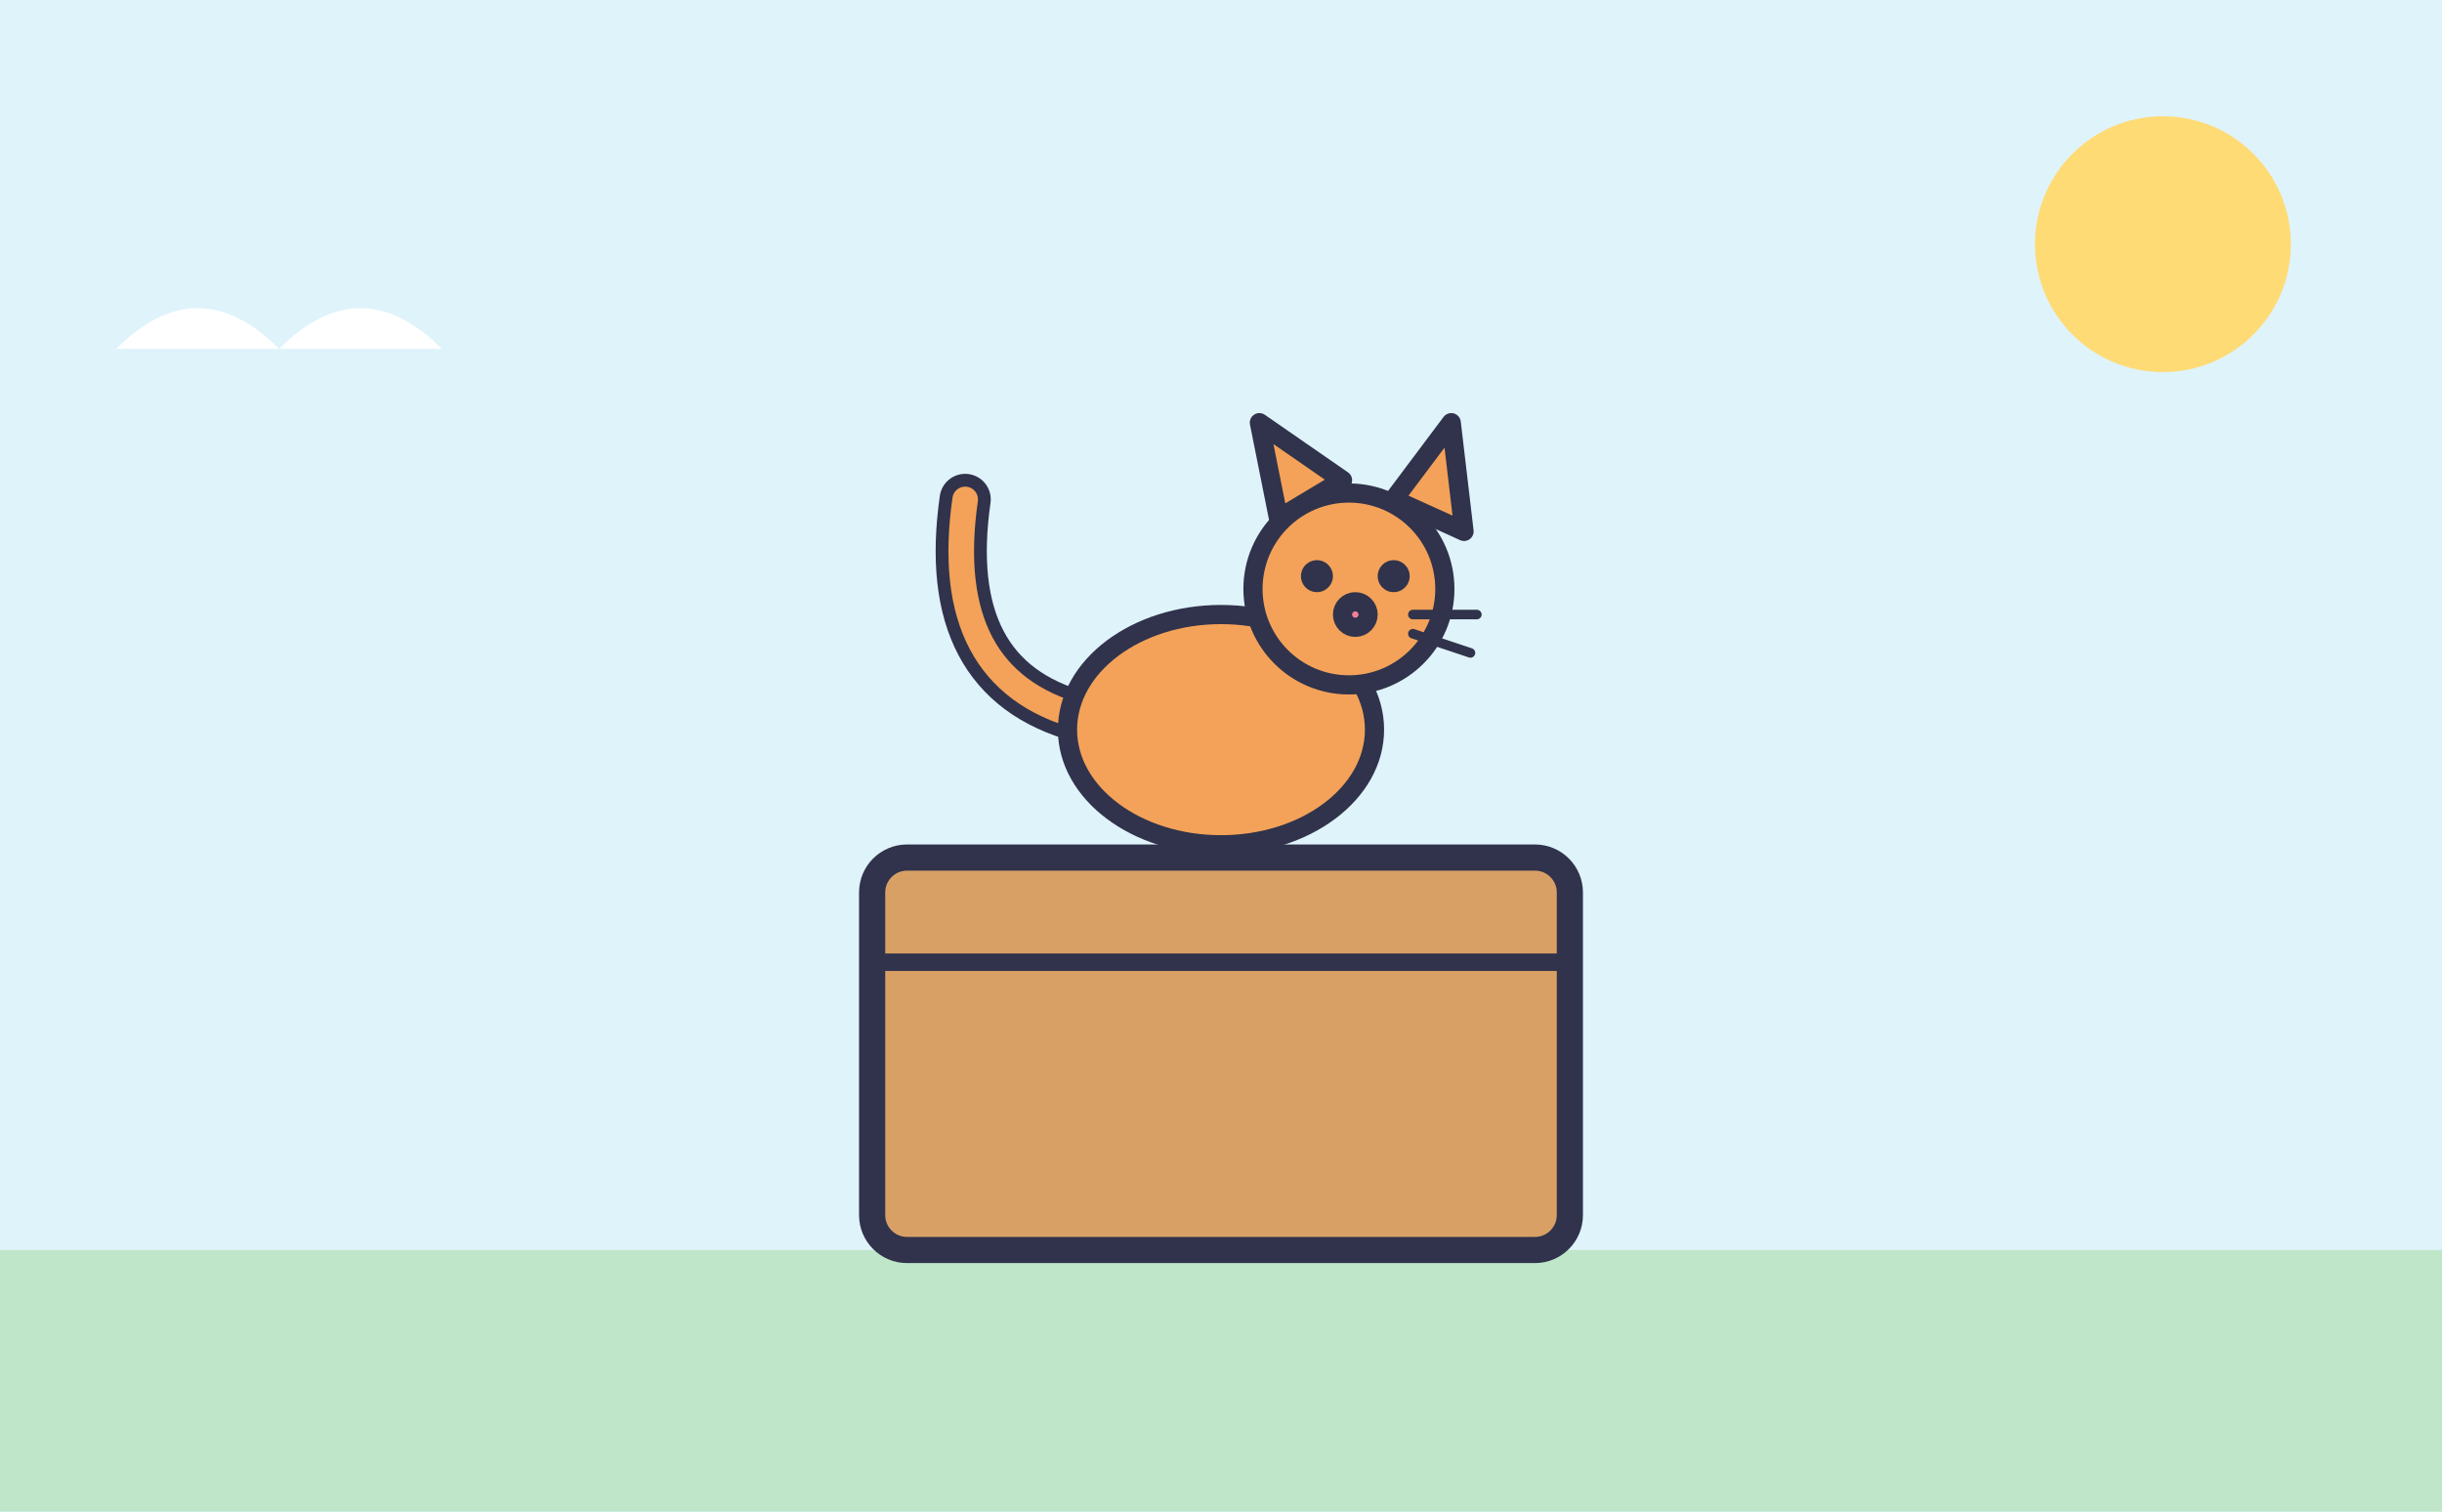
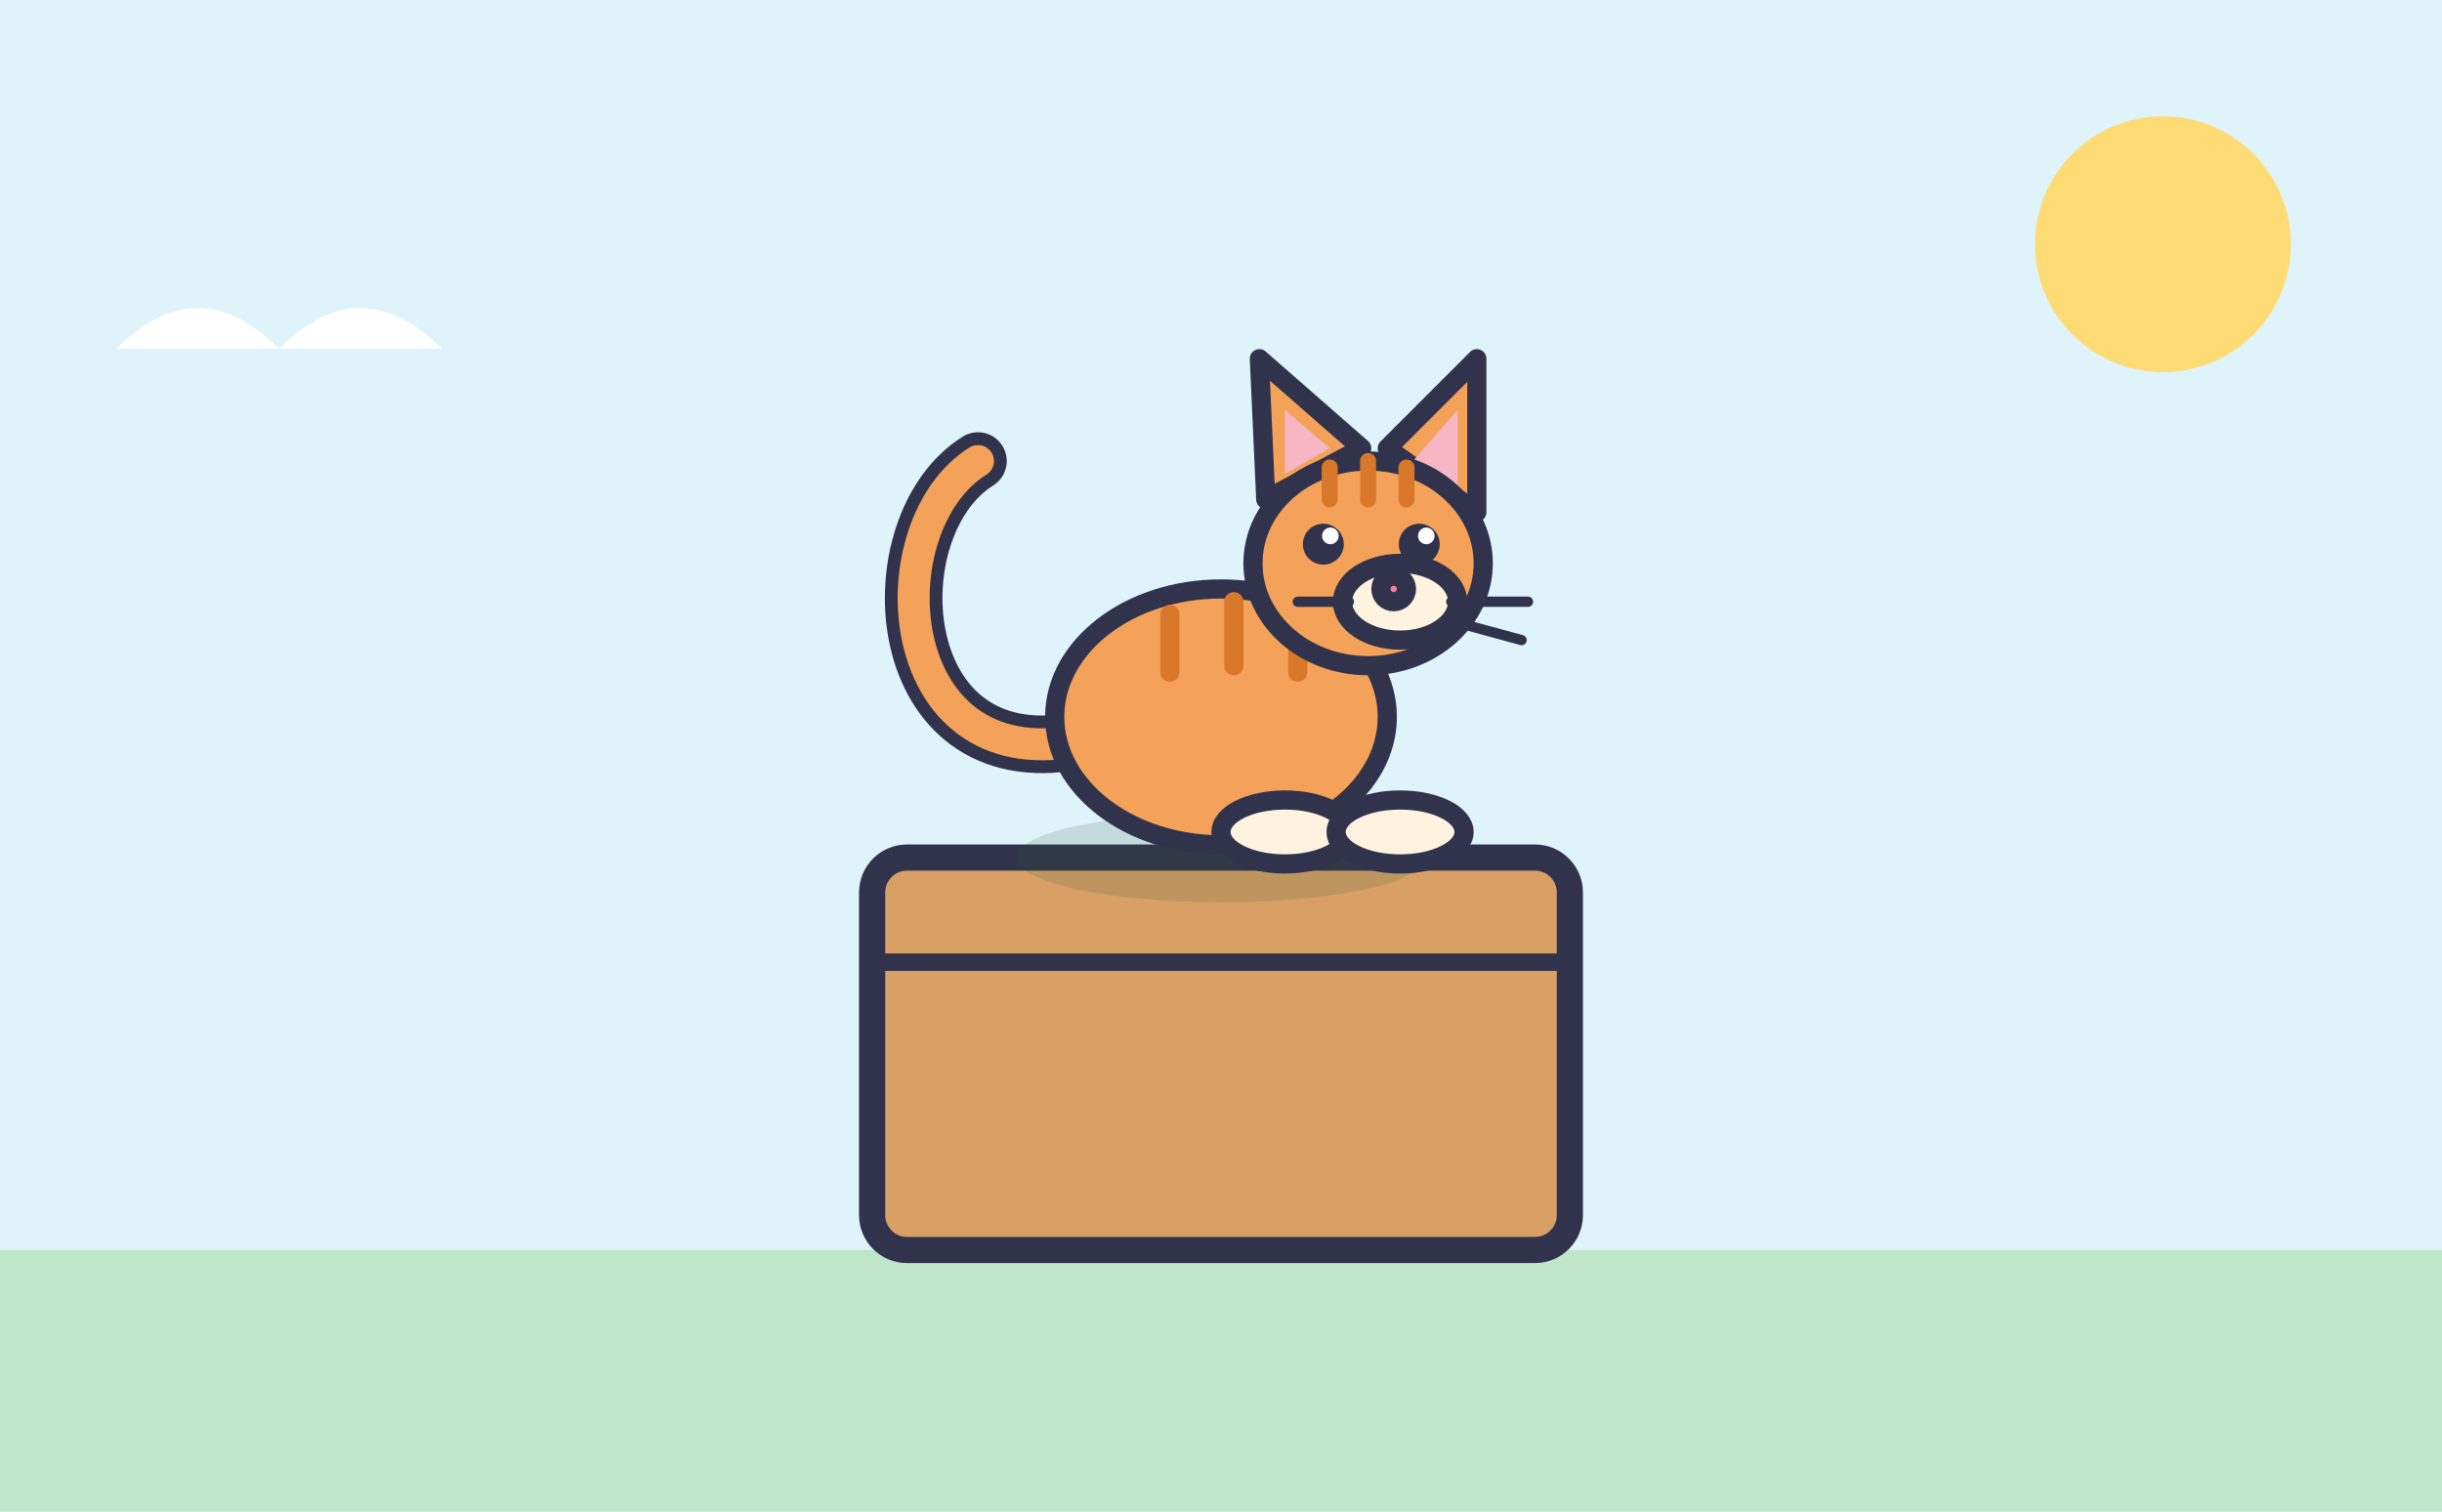
<svg xmlns="http://www.w3.org/2000/svg" viewBox="0 0 420 260">
  <rect width="420" height="260" fill="#dff3fb" />
  <circle cx="372" cy="42" r="22" fill="#ffdb75" />
  <path d="M20 60q14-14 28 0q14-14 28 0z" fill="#fff" />
  <rect y="215" width="420" height="45" fill="#bfe6c8" />
  <g transform="translate(210 215) scale(1.5)">
    <rect x="-40" y="-45" width="80" height="45" rx="4" fill="#d9a066" stroke="#30334b" stroke-width="3" stroke-linejoin="round" stroke-linecap="round" />
    <path d="M-40,-33h80" fill="none" stroke="#30334b" stroke-width="2" stroke-linejoin="round" stroke-linecap="round" />
  </g>
  <g transform="translate(210 147.5) scale(1.1)">
-     <path d="M-22,-22q-22,-6-18,-34" fill="none" stroke="#30334b" stroke-width="8" stroke-linejoin="round" stroke-linecap="round" />
-     <path d="M-22,-22q-22,-6-18,-34" fill="none" stroke="#f4a259" stroke-width="4" stroke-linejoin="round" stroke-linecap="round" />
-     <ellipse cx="0" cy="-20" rx="24" ry="18" fill="#f4a259" stroke="#30334b" stroke-width="3" stroke-linejoin="round" stroke-linecap="round" />
-     <ellipse cx="20" cy="-42" rx="15" ry="15" fill="#f4a259" stroke="#30334b" stroke-width="3" stroke-linejoin="round" stroke-linecap="round" />
-     <path d="M9,-53l-3,-15l13,9z" fill="#f4a259" stroke="#30334b" stroke-width="3" stroke-linejoin="round" stroke-linecap="round" />
-     <path d="M27,-56l9,-12l2,17z" fill="#f4a259" stroke="#30334b" stroke-width="3" stroke-linejoin="round" stroke-linecap="round" />
-     <circle cx="15" cy="-44" r="2.5" fill="#30334b" />
-     <circle cx="27" cy="-44" r="2.5" fill="#30334b" />
-     <ellipse cx="21" cy="-38" rx="2" ry="2" fill="#f47f98" stroke="#30334b" stroke-width="3" stroke-linejoin="round" stroke-linecap="round" />
-     <path d="M30,-38h10M30,-35l9,3" fill="none" stroke="#30334b" stroke-width="1.5" stroke-linejoin="round" stroke-linecap="round" />
+     <ellipse cx="0" cy="0" rx="32" ry="7" fill="#2a5a3c" opacity=".16" />
+     <path d="M-24,-18C-52,-14 -54,-52 -38,-62" fill="none" stroke="#30334b" stroke-width="9" stroke-linejoin="round" stroke-linecap="round" />
+     <path d="M-24,-18C-52,-14 -54,-52 -38,-62" fill="none" stroke="#f4a259" stroke-width="5" stroke-linejoin="round" stroke-linecap="round" />
+     <ellipse cx="0" cy="-22" rx="26" ry="20" fill="#f4a259" stroke="#30334b" stroke-width="3" stroke-linejoin="round" stroke-linecap="round" />
+     <path d="M-8,-38v9M2,-40v10M12,-38v9" fill="none" stroke="#d9772a" stroke-width="3" stroke-linejoin="round" stroke-linecap="round" />
+     <ellipse cx="10" cy="-4" rx="10" ry="5" fill="#fff3e0" stroke="#30334b" stroke-width="3" stroke-linejoin="round" stroke-linecap="round" />
+     <ellipse cx="28" cy="-4" rx="10" ry="5" fill="#fff3e0" stroke="#30334b" stroke-width="3" stroke-linejoin="round" stroke-linecap="round" />
+     <path d="M7,-56L6,-78L22,-64Z" fill="#f4a259" stroke="#30334b" stroke-width="3" stroke-linejoin="round" stroke-linecap="round" />
+     <path d="M26,-64L40,-78L40,-54Z" fill="#f4a259" stroke="#30334b" stroke-width="3" stroke-linejoin="round" stroke-linecap="round" />
+     <path d="M10,-60L10,-70L17,-64Z" fill="#f6b6c4" stroke="#30334b" stroke-width="0" stroke-linejoin="round" stroke-linecap="round" />
+     <path d="M30,-62L37,-70L37,-58Z" fill="#f6b6c4" stroke="#30334b" stroke-width="0" stroke-linejoin="round" stroke-linecap="round" />
+     <ellipse cx="23" cy="-46" rx="18" ry="16" fill="#f4a259" stroke="#30334b" stroke-width="3" stroke-linejoin="round" stroke-linecap="round" />
+     <path d="M23,-62v6M17,-61v5M29,-61v5" fill="none" stroke="#d9772a" stroke-width="2.5" stroke-linejoin="round" stroke-linecap="round" />
+     <ellipse cx="28" cy="-40" rx="9" ry="6" fill="#fff3e0" stroke="#30334b" stroke-width="3" stroke-linejoin="round" stroke-linecap="round" />
+     <circle cx="16" cy="-49" r="3.2" fill="#30334b" />
+     <circle cx="17.1" cy="-50.3" r="1.3" fill="#fff" />
+     <circle cx="31" cy="-49" r="3.2" fill="#30334b" />
+     <circle cx="32.1" cy="-50.3" r="1.3" fill="#fff" />
+     <ellipse cx="27" cy="-42" rx="2" ry="2" fill="#f47f98" stroke="#30334b" stroke-width="3" stroke-linejoin="round" stroke-linecap="round" />
+     <path d="M36,-40h12M36,-37l11,3M20,-40h-8" fill="none" stroke="#30334b" stroke-width="1.6" stroke-linejoin="round" stroke-linecap="round" />
  </g>
</svg>
